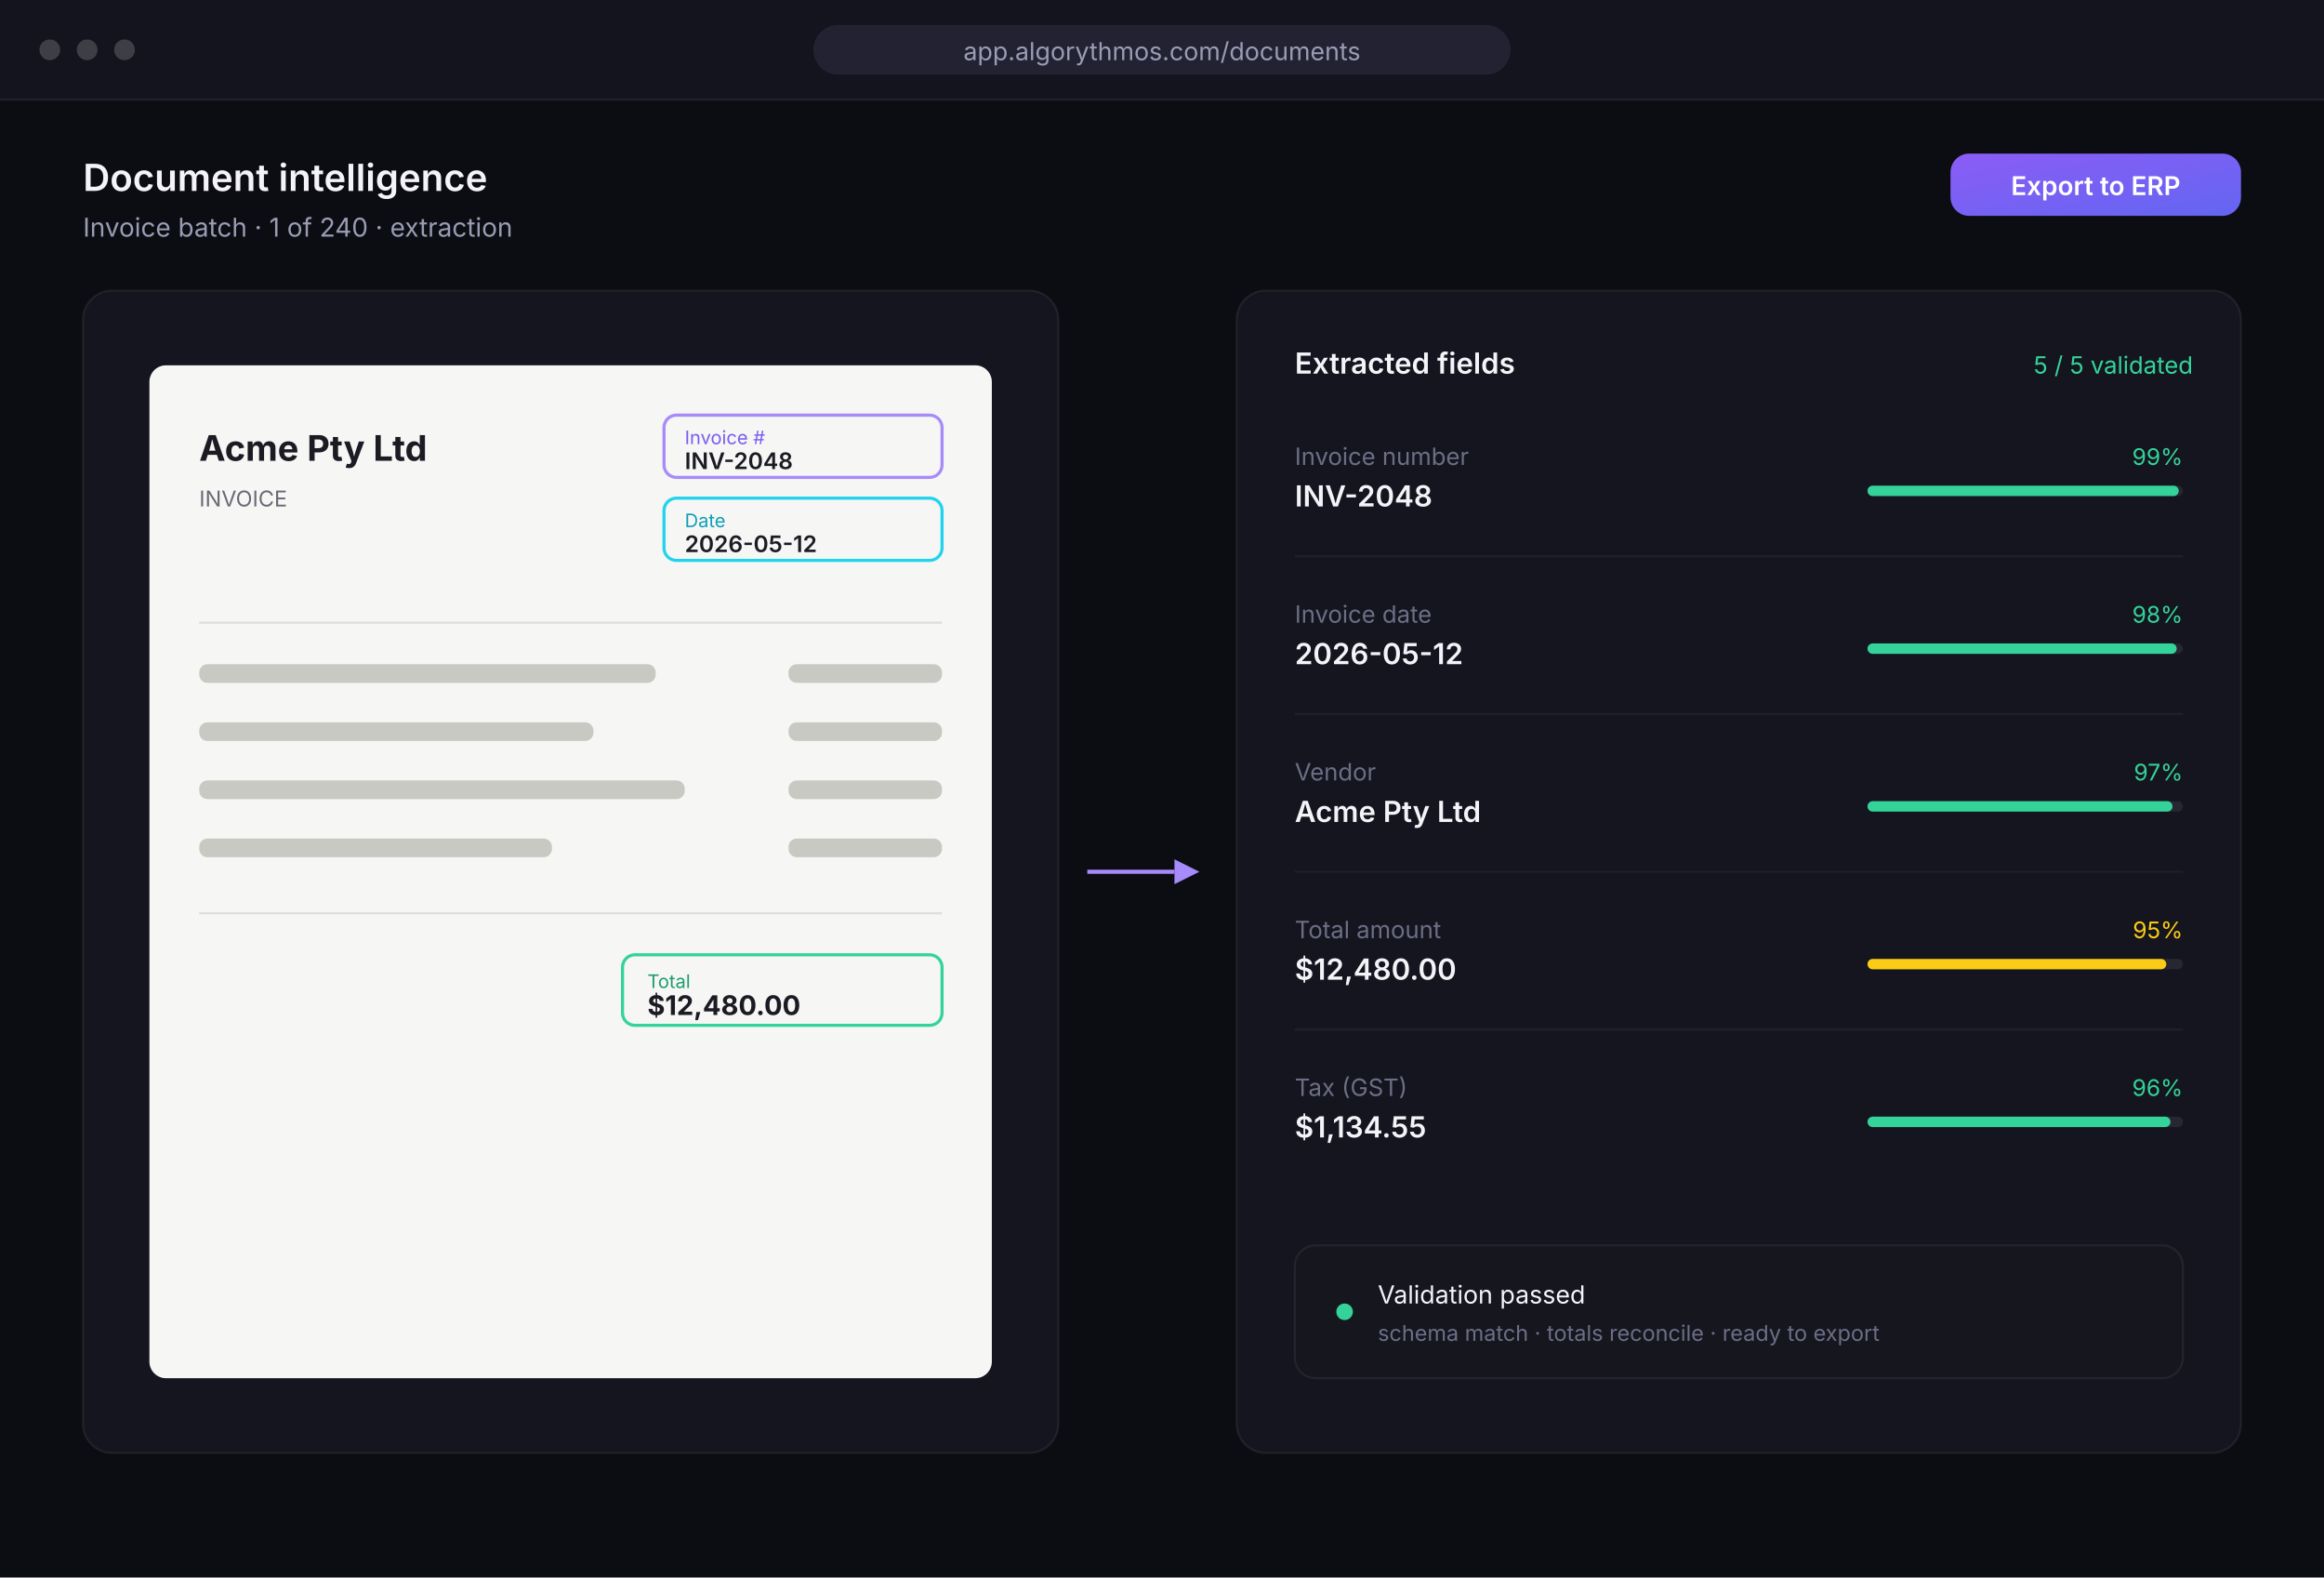
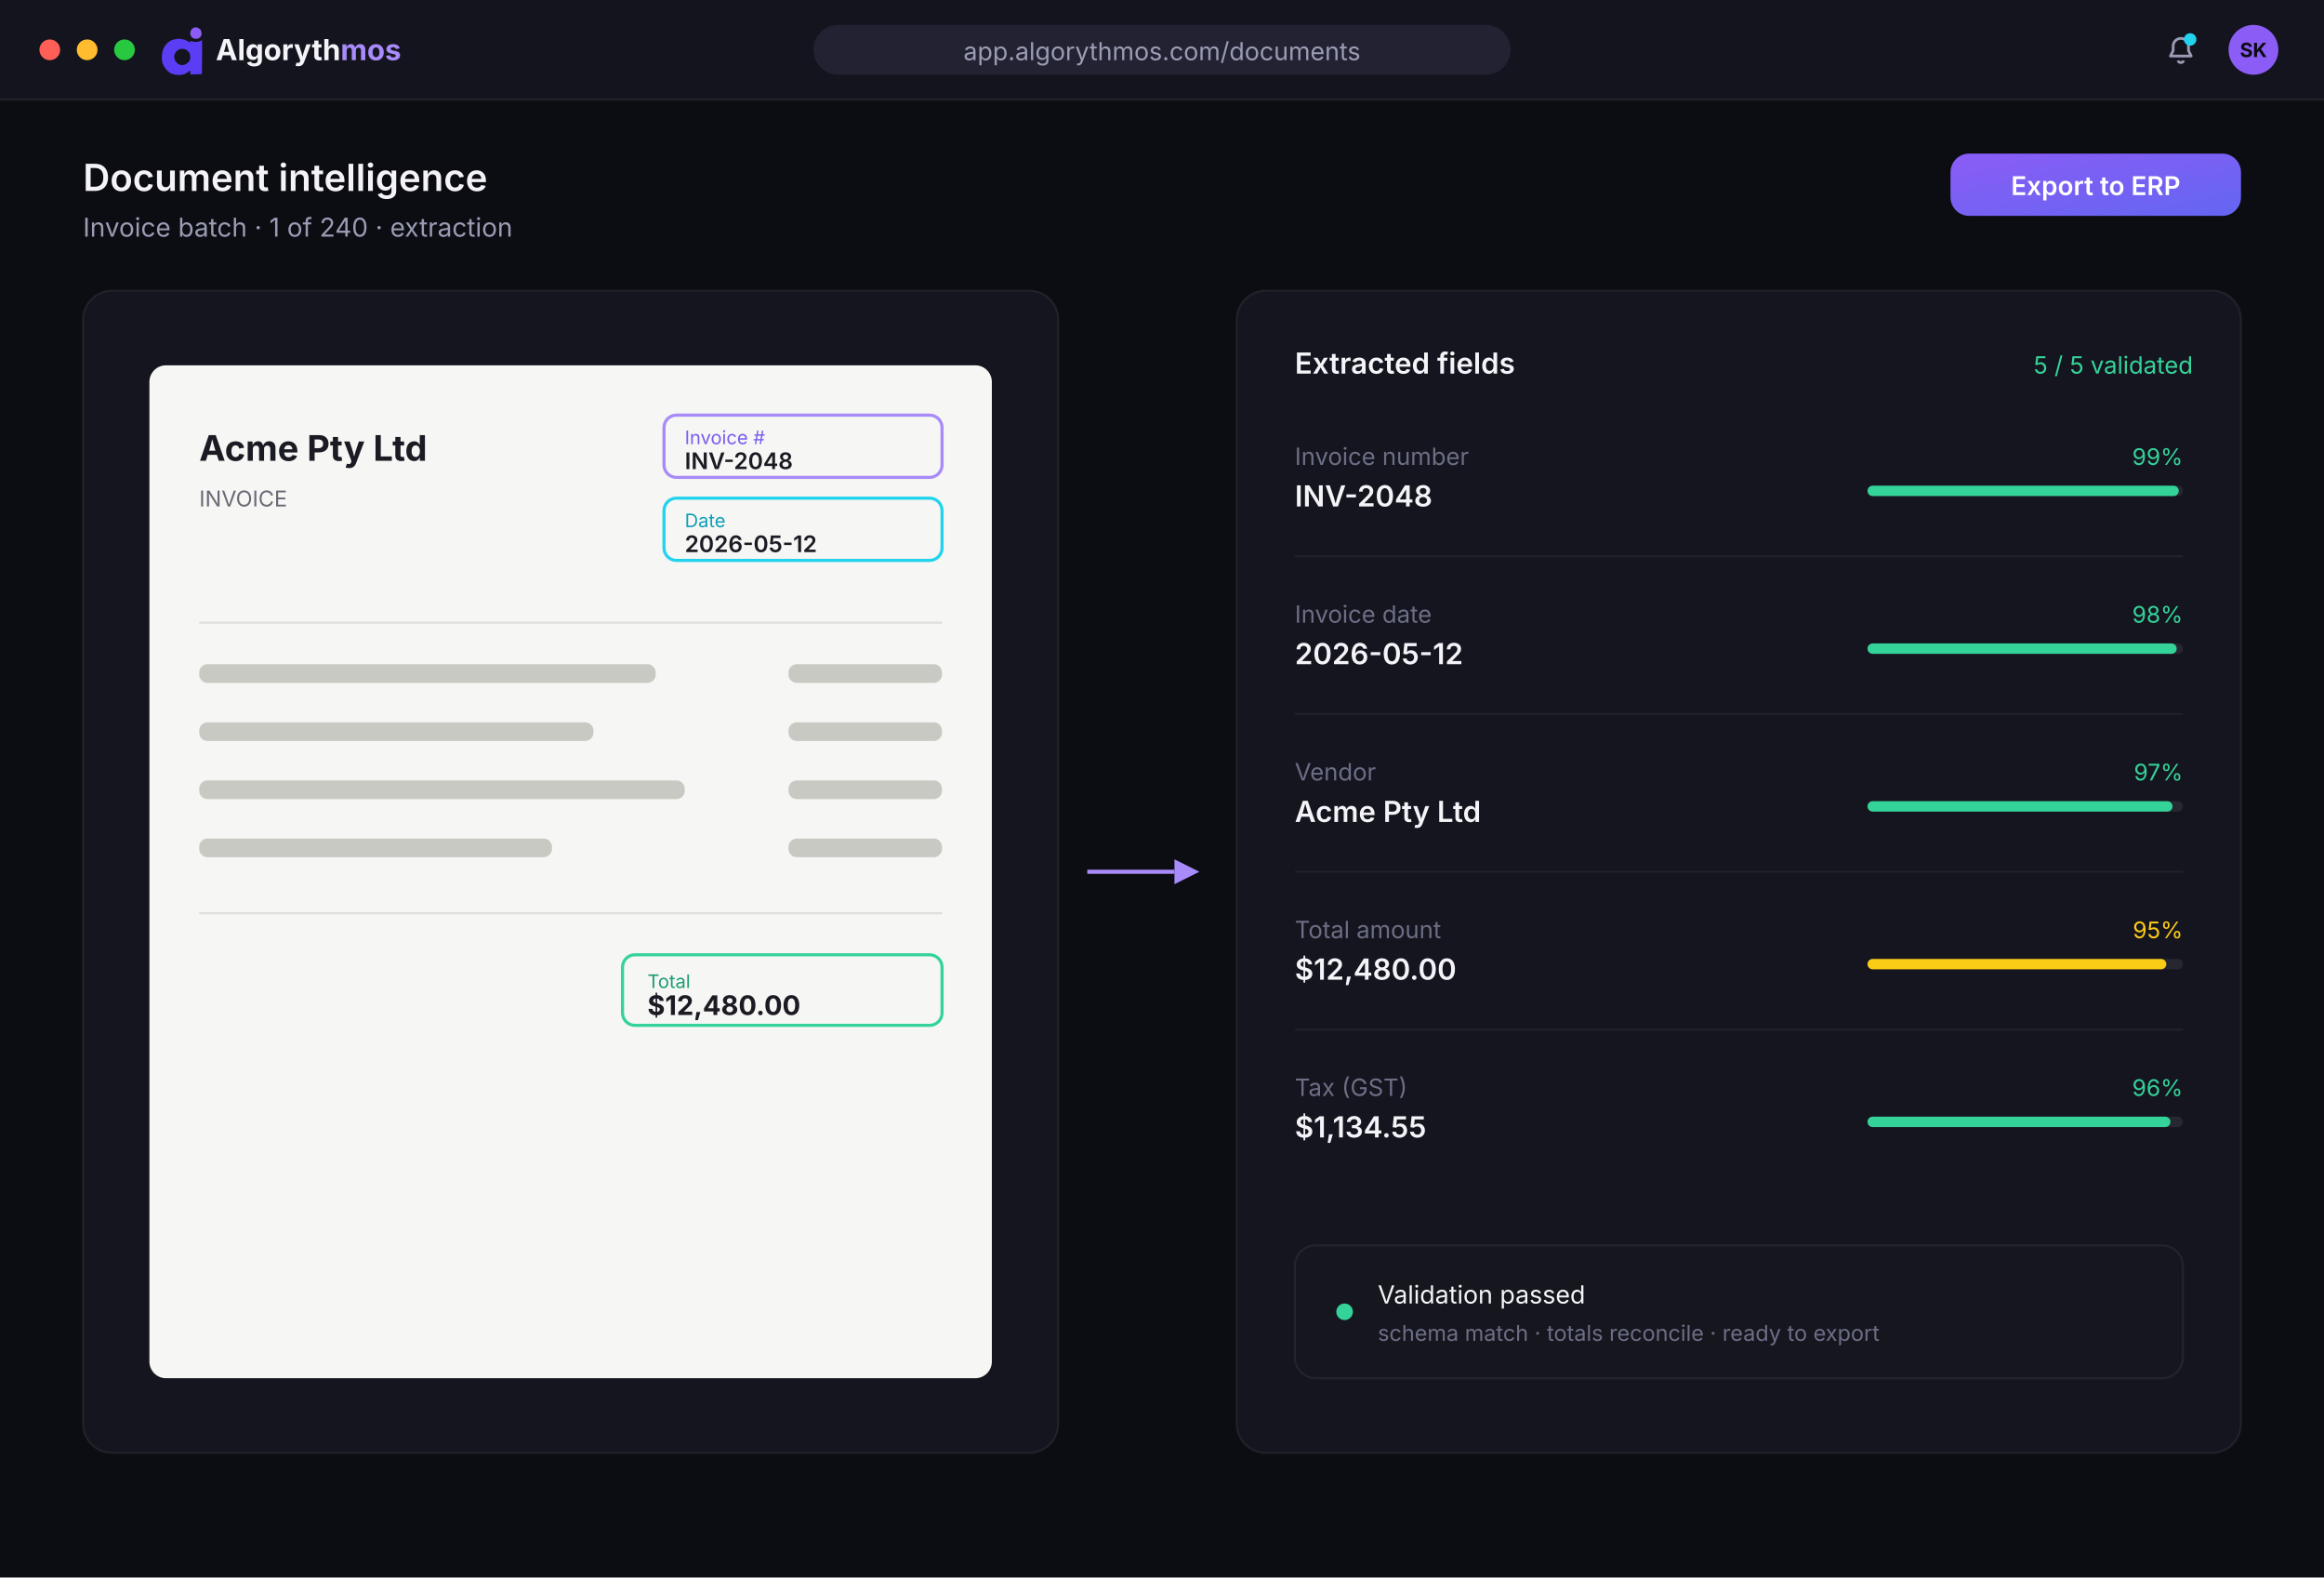
<svg xmlns="http://www.w3.org/2000/svg" viewBox="0 0 1120 760" width="1120" height="760" role="img" aria-label="Document intelligence interface">
  <defs>
    <linearGradient id="di-cta" x1="0" y1="0" x2="1" y2="1">
      <stop offset="0" stop-color="#8b5cf6" />
      <stop offset="1" stop-color="#6366f1" />
    </linearGradient>
    <style>text{font-family:'Inter',system-ui,-apple-system,Segoe UI,sans-serif;}.h{fill:#f3f3f8;}.m{fill:#9a9cb4;}.s{fill:#6c6e86;}</style>
  </defs>
  <rect width="1120" height="760" fill="#0c0c13" />
  <rect width="1120" height="48" fill="#14141e" />
  <line x1="0" y1="48" x2="1120" y2="48" stroke="#ffffff" stroke-opacity="0.07" />
-   <circle cx="24" cy="24" r="5" fill="#ffffff" fill-opacity="0.18" />
-   <circle cx="42" cy="24" r="5" fill="#ffffff" fill-opacity="0.18" />
-   <circle cx="60" cy="24" r="5" fill="#ffffff" fill-opacity="0.18" />
+   <circle cx="24" cy="24" r="5" fill="#ff5f57" />
+   <circle cx="42" cy="24" r="5" fill="#febc2e" />
+   <circle cx="60" cy="24" r="5" fill="#28c840" />
+   <g transform="translate(65.04 50.86) scale(0.03 -0.03)">
+     <path fill="#8b5cf6" d="M950 1253c-64-25-83-113-34-158 40-37 107-30 141 14 21 27 16 87-9 115-23 26-70 40-98 29z" />
+     <path fill="#5b3df5" d="M659 1069c-130-19-217-122-227-264-2-38 1-89 7-112 17-62 70-134 123-166 83-52 220-47 286 8 38 32 42 31 42-5v-31l93 3 92 3 3 273c1 149 1 272-1 272-2 0-18-7-36-16-32-16-97-16-133 0-13 6-18 4-18-8 0-14-7-13-44 9-52 31-123 43-187 34zm187-192c31-28 37-41 41-83 5-59-10-90-56-121-132-89-274 97-157 204 30 28 43 33 86 33 43 0 56-5 86-33z" />
+   </g>
+   <text x="104" y="29" font-size="14" font-weight="700" class="h">Algoryth<tspan fill="#a78bfa">mos</tspan>
+   </text>
+   <rect x="404" y="23" width="7" height="5.5" rx="1.2" fill="#34d399" />
+   <path d="M405.5 23v-1.6a2 2 0 0 1 4 0v1.6" fill="none" stroke="#34d399" stroke-width="1.2" />
+   <path d="M1046 27h10l-1.3-2.6v-2.2a3.7 3.7 0 0 0-7.4 0v2.2zM1049.6 29.2a1.5 1.5 0 0 0 2.8 0" fill="none" stroke="#9a9cb4" stroke-width="1.3" stroke-linejoin="round" />
+   <circle cx="1055.5" cy="19" r="3" fill="#22d3ee" />
+   <circle cx="1086" cy="24" r="12" fill="#8b5cf6" />
+   <text x="1086" y="27.5" font-size="9.5" font-weight="700" text-anchor="middle" fill="#0c0c13">SK</text>
  <rect x="392" y="12" width="336" height="24" rx="12" fill="#222232" />
  <text x="560" y="29" font-size="12" text-anchor="middle" class="m">app.algorythmos.com/documents</text>
  <text x="40" y="92" font-size="18" font-weight="600" class="h">Document intelligence</text>
  <text x="40" y="114" font-size="12.5" class="m">Invoice batch · 1 of 240 · extraction</text>
  <rect x="940" y="74" width="140" height="30" rx="9" fill="url(#di-cta)" />
  <text x="1010" y="94" font-size="12.5" font-weight="600" text-anchor="middle" fill="#fff">Export to ERP</text>
  <rect x="40" y="140" width="470" height="560" rx="14" fill="#15151f" stroke="#ffffff" stroke-opacity="0.07" />
  <rect x="72" y="176" width="406" height="488" rx="8" fill="#f6f6f4" />
  <text x="96" y="222" font-size="17" font-weight="700" fill="#1b1b24">Acme Pty Ltd</text>
  <text x="96" y="244" font-size="10.5" fill="#6a6a76">INVOICE</text>
  <rect x="320" y="200" width="134" height="30" rx="6" fill="none" stroke="#a78bfa" stroke-width="1.5" />
  <text x="330" y="214" font-size="9" fill="#7c5cf0">Invoice #</text>
  <text x="330" y="226" font-size="11" font-weight="600" fill="#1b1b24">INV-2048</text>
  <rect x="320" y="240" width="134" height="30" rx="6" fill="none" stroke="#22d3ee" stroke-width="1.5" />
  <text x="330" y="254" font-size="9" fill="#0e9fb8">Date</text>
  <text x="330" y="266" font-size="11" font-weight="600" fill="#1b1b24">2026-05-12</text>
  <line x1="96" y1="300" x2="454" y2="300" stroke="#dededa" />
  <g fill="#c9c9c4">
    <rect x="96" y="320" width="220" height="9" rx="4" />
    <rect x="380" y="320" width="74" height="9" rx="4" />
    <rect x="96" y="348" width="190" height="9" rx="4" />
    <rect x="380" y="348" width="74" height="9" rx="4" />
    <rect x="96" y="376" width="234" height="9" rx="4" />
    <rect x="380" y="376" width="74" height="9" rx="4" />
    <rect x="96" y="404" width="170" height="9" rx="4" />
    <rect x="380" y="404" width="74" height="9" rx="4" />
  </g>
  <line x1="96" y1="440" x2="454" y2="440" stroke="#dededa" />
  <rect x="300" y="460" width="154" height="34" rx="6" fill="none" stroke="#34d399" stroke-width="1.5" />
  <text x="312" y="476" font-size="9" fill="#1c9e74">Total</text>
  <text x="312" y="489" font-size="13" font-weight="700" fill="#1b1b24">$12,480.00</text>
  <line x1="524" y1="420" x2="566" y2="420" stroke="#a78bfa" stroke-width="2" />
  <path d="M566 414 L578 420 L566 426 Z" fill="#a78bfa" />
  <rect x="596" y="140" width="484" height="560" rx="14" fill="#15151f" stroke="#ffffff" stroke-opacity="0.07" />
  <text x="624" y="180" font-size="14" font-weight="600" class="h">Extracted fields</text>
  <text x="980" y="180" font-size="11.5" fill="#34d399">5 / 5 validated</text>
  <g>
    <text x="624" y="224" font-size="11.5" class="s">Invoice number</text>
    <text x="624" y="244" font-size="14" font-weight="600" class="h">INV-2048</text>
    <text x="1052" y="224" font-size="11" text-anchor="end" fill="#34d399">99%</text>
    <rect x="900" y="234" width="152" height="5" rx="2.5" fill="#ffffff" fill-opacity="0.08" />
    <rect x="900" y="234" width="150" height="5" rx="2.5" fill="#34d399" />
  </g>
  <line x1="624" y1="268" x2="1052" y2="268" stroke="#ffffff" stroke-opacity="0.05" />
  <g>
    <text x="624" y="300" font-size="11.5" class="s">Invoice date</text>
    <text x="624" y="320" font-size="14" font-weight="600" class="h">2026-05-12</text>
    <text x="1052" y="300" font-size="11" text-anchor="end" fill="#34d399">98%</text>
    <rect x="900" y="310" width="152" height="5" rx="2.5" fill="#ffffff" fill-opacity="0.08" />
    <rect x="900" y="310" width="149" height="5" rx="2.5" fill="#34d399" />
  </g>
  <line x1="624" y1="344" x2="1052" y2="344" stroke="#ffffff" stroke-opacity="0.05" />
  <g>
    <text x="624" y="376" font-size="11.5" class="s">Vendor</text>
    <text x="624" y="396" font-size="14" font-weight="600" class="h">Acme Pty Ltd</text>
    <text x="1052" y="376" font-size="11" text-anchor="end" fill="#34d399">97%</text>
    <rect x="900" y="386" width="152" height="5" rx="2.5" fill="#ffffff" fill-opacity="0.08" />
    <rect x="900" y="386" width="147" height="5" rx="2.5" fill="#34d399" />
  </g>
  <line x1="624" y1="420" x2="1052" y2="420" stroke="#ffffff" stroke-opacity="0.05" />
  <g>
    <text x="624" y="452" font-size="11.5" class="s">Total amount</text>
    <text x="624" y="472" font-size="14" font-weight="600" class="h">$12,480.00</text>
    <text x="1052" y="452" font-size="11" text-anchor="end" fill="#facc15">95%</text>
    <rect x="900" y="462" width="152" height="5" rx="2.5" fill="#ffffff" fill-opacity="0.08" />
    <rect x="900" y="462" width="144" height="5" rx="2.5" fill="#facc15" />
  </g>
  <line x1="624" y1="496" x2="1052" y2="496" stroke="#ffffff" stroke-opacity="0.05" />
  <g>
    <text x="624" y="528" font-size="11.5" class="s">Tax (GST)</text>
    <text x="624" y="548" font-size="14" font-weight="600" class="h">$1,134.55</text>
    <text x="1052" y="528" font-size="11" text-anchor="end" fill="#34d399">96%</text>
    <rect x="900" y="538" width="152" height="5" rx="2.5" fill="#ffffff" fill-opacity="0.08" />
    <rect x="900" y="538" width="146" height="5" rx="2.5" fill="#34d399" />
  </g>
  <rect x="624" y="600" width="428" height="64" rx="10" fill="#16161f" stroke="#ffffff" stroke-opacity="0.06" />
  <circle cx="648" cy="632" r="4" fill="#34d399" />
  <text x="664" y="628" font-size="12" class="h">Validation passed</text>
  <text x="664" y="646" font-size="10.5" class="s">schema match · totals reconcile · ready to export</text>
</svg>
